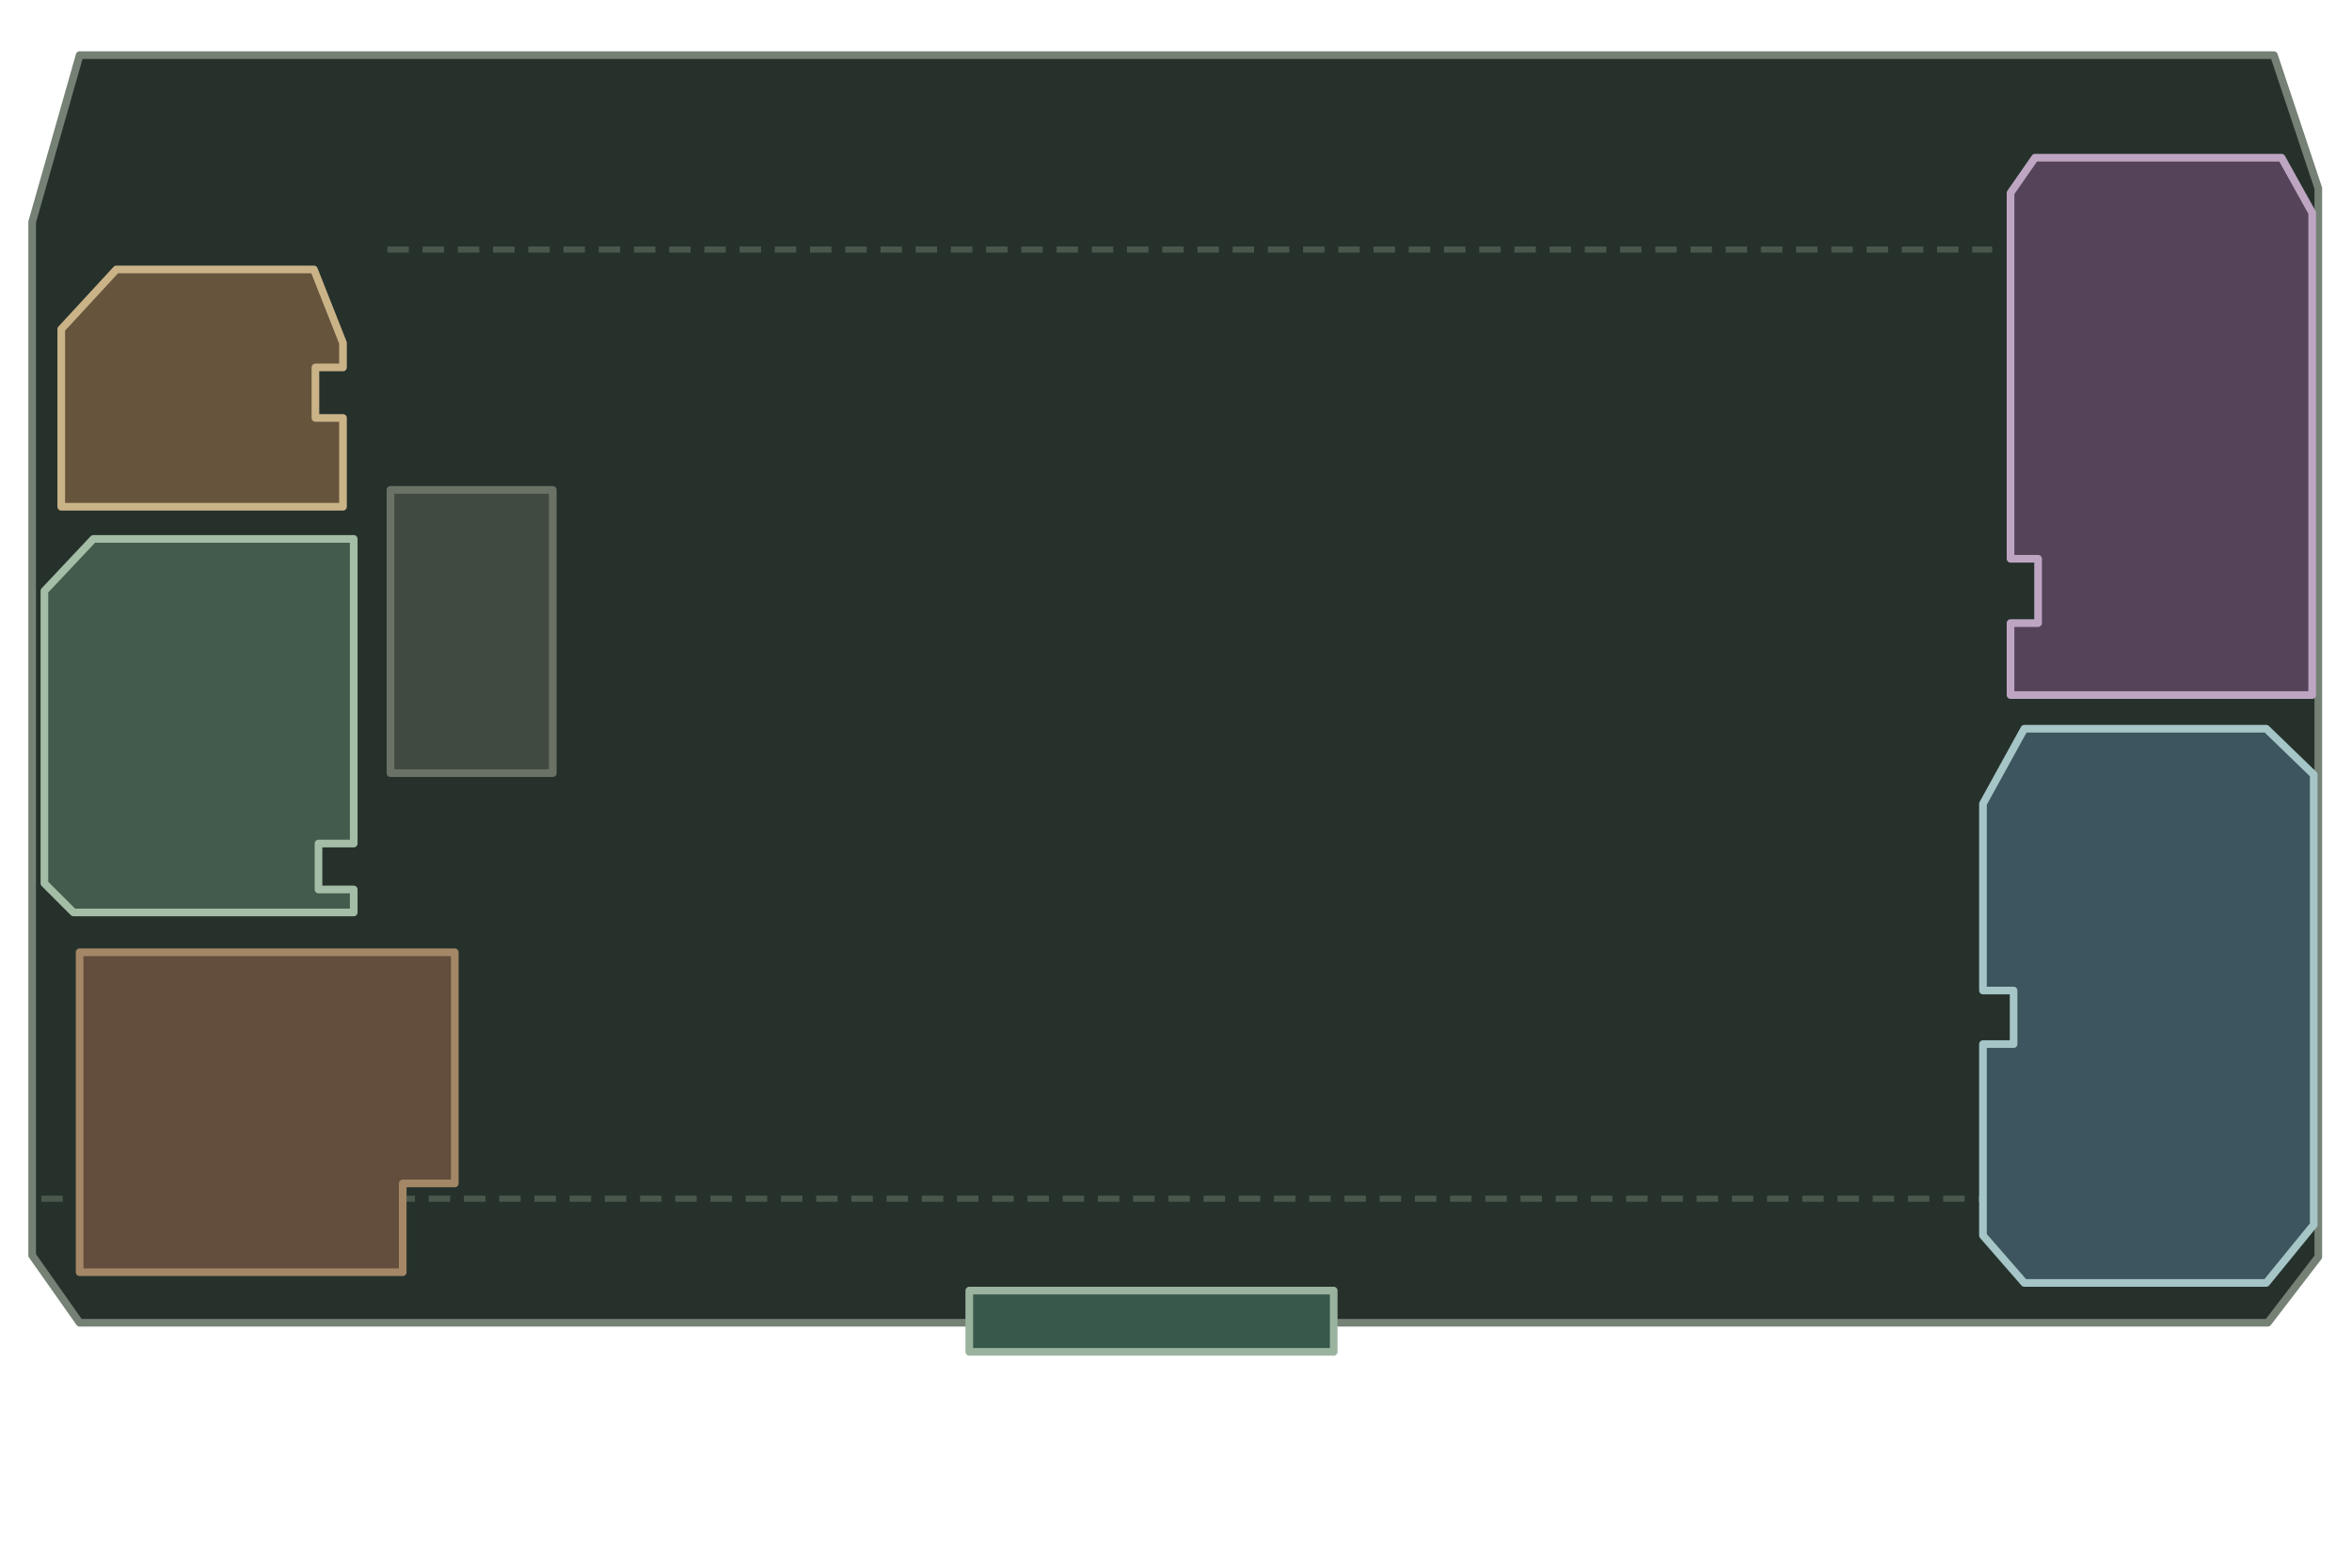
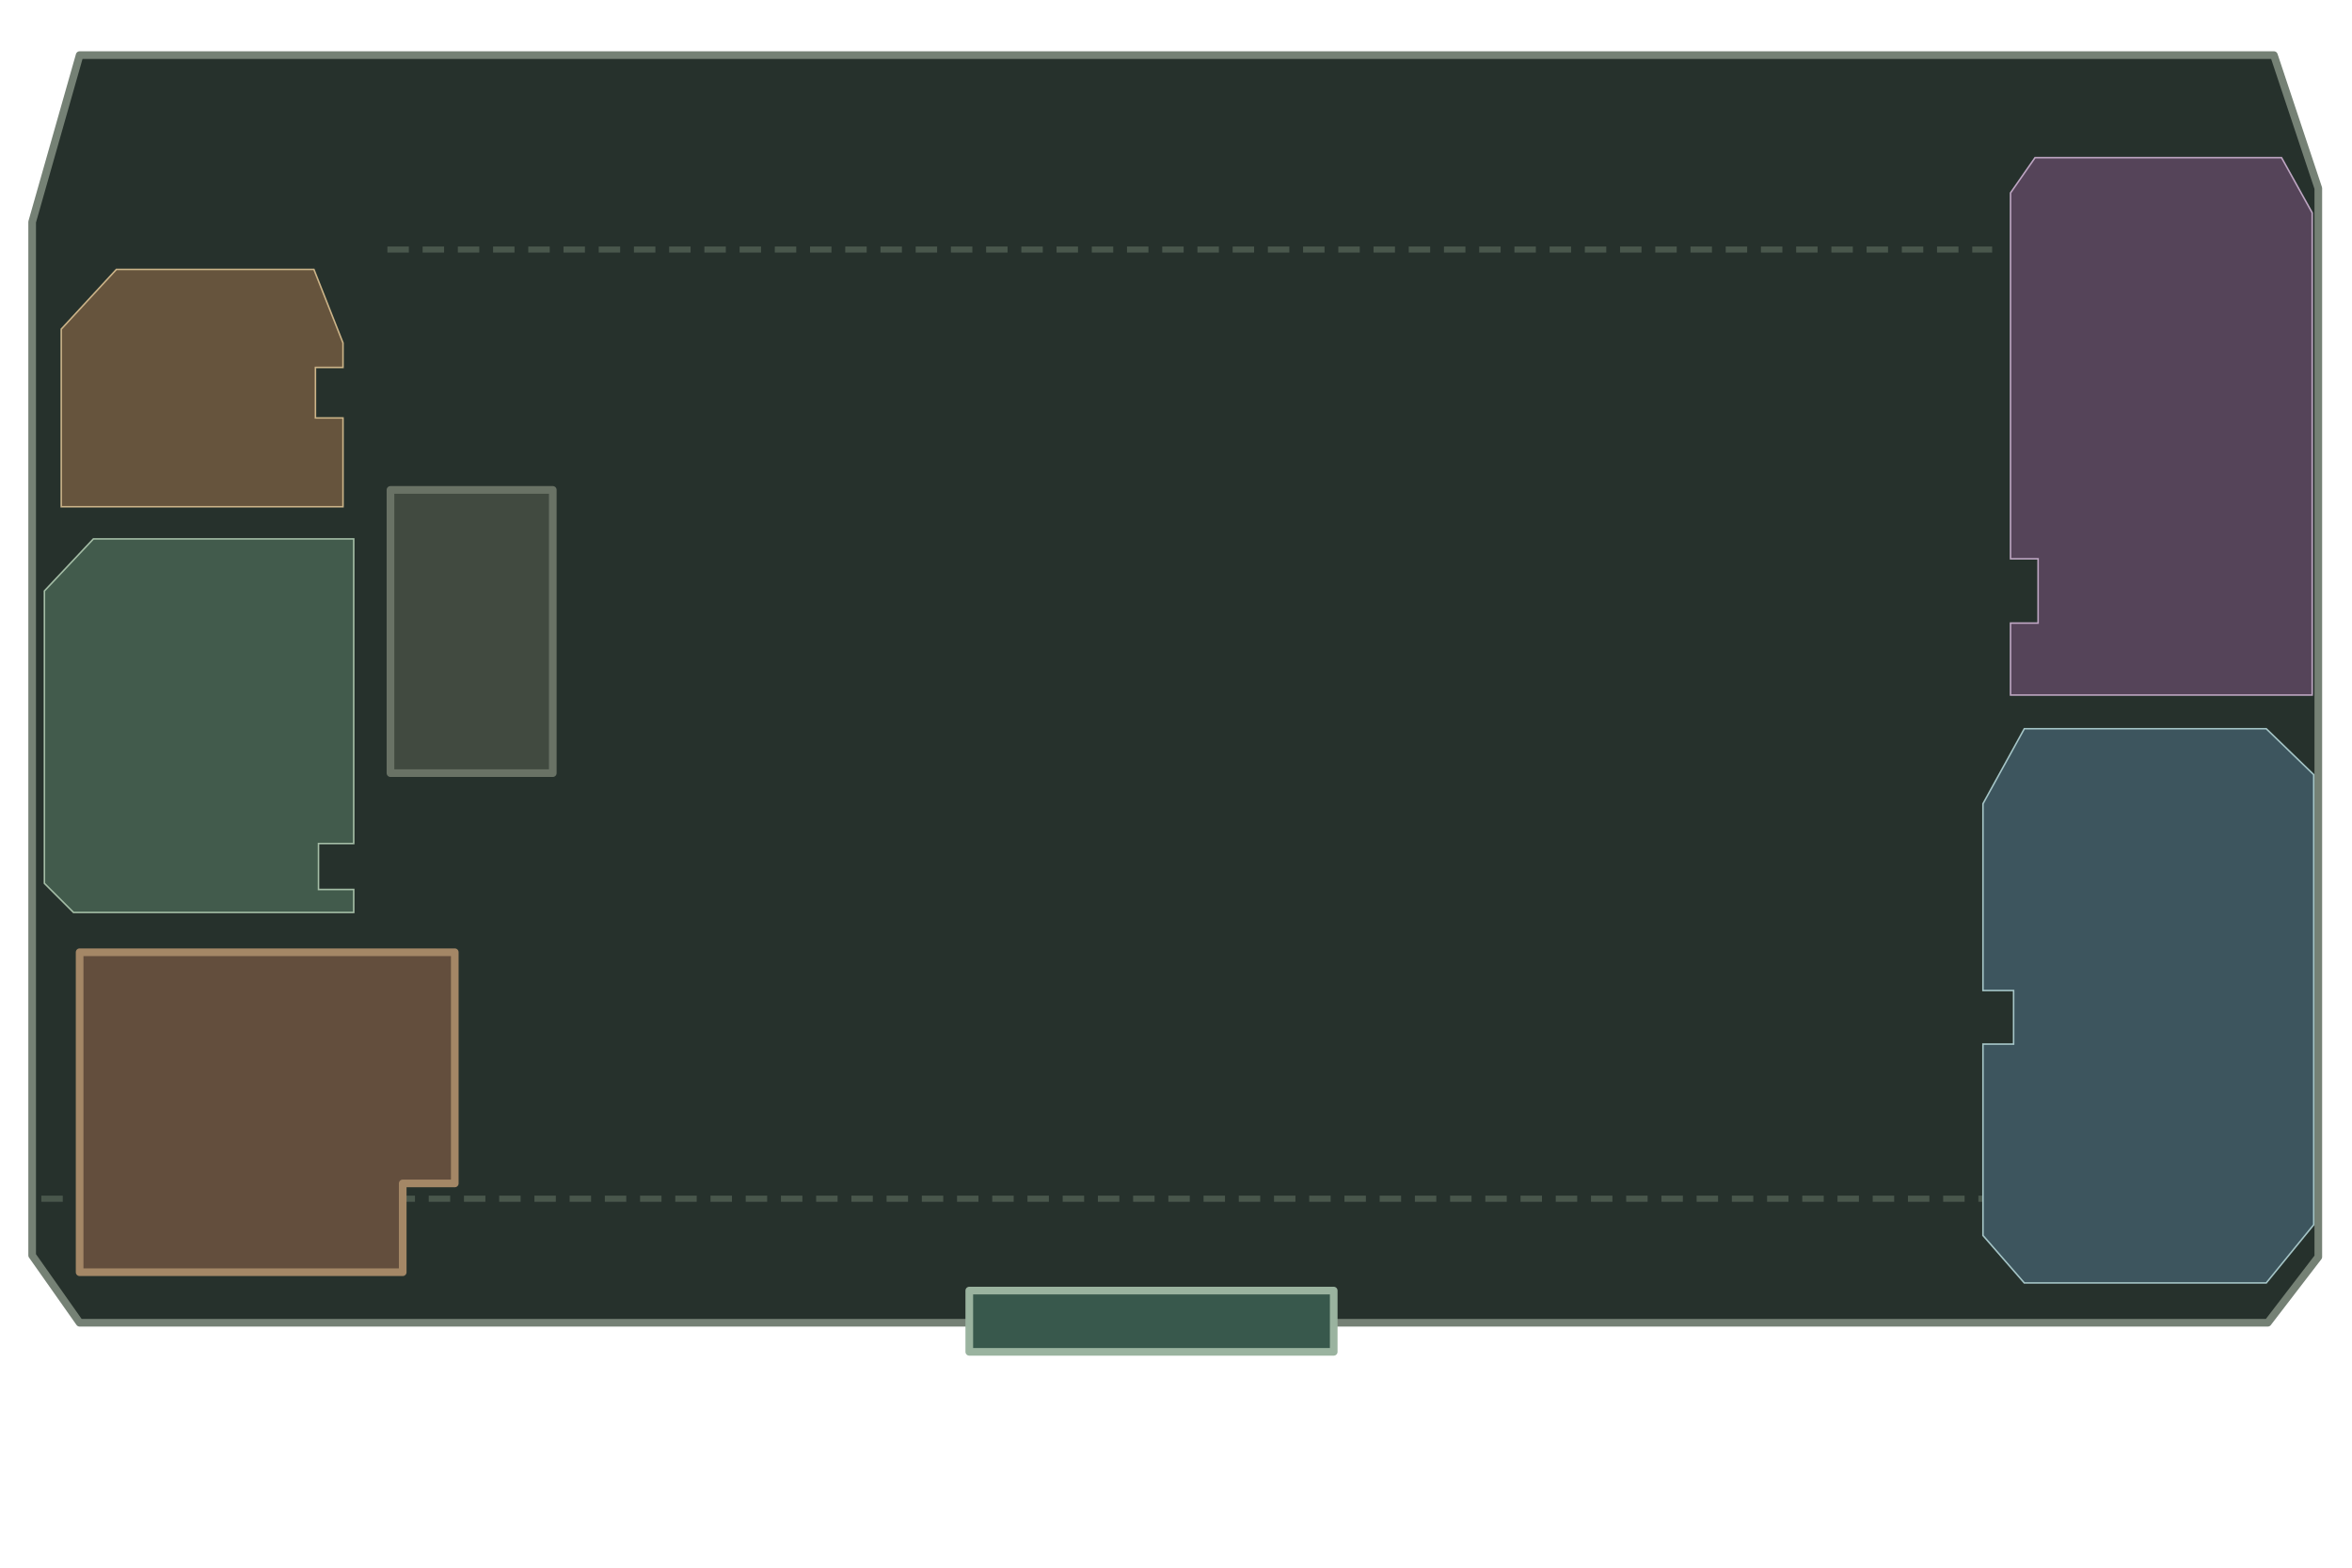
<svg xmlns="http://www.w3.org/2000/svg" viewBox="0 0 1536 1024">
  <g id="floor-footprints" stroke-width="5" stroke-linejoin="round">
    <path d="M52 36H1485L1514 123V821L1481 864H52L21 820V145Z" fill="#26312c" stroke="#758175" />
    <path d="M253 163H1301M27 783H1302" fill="none" stroke="#49574c" stroke-width="4" stroke-dasharray="14 9" />
    <path d="M52 622H297V773H263V831H52Z" fill="#634e3d" stroke="#a48766" />
    <path d="M255 320H361V505H255Z" fill="#414a40" stroke="#697265" />
-     <path d="M40 215L76 176H205L224 224V240H206V273H224V331H40Z" fill="#66543d" stroke="#cbb388" />
-     <path d="M29 386L61 352H231V551H208V581H231V596H48L29 577Z" fill="#425b4c" stroke="#a4bda6" />
-     <path d="M1329 103H1490L1510 139V454H1313V407H1331V365H1313V126Z" fill="#554459" stroke="#bea6c3" />
-     <path d="M1322 476H1480L1511 506V800L1480 838H1322L1295 807V682H1315V647H1295V525Z" fill="#3d555e" stroke="#a5c5c7" />
    <path d="M633 843H871V883H633Z" fill="#38584c" stroke="#9ab39f" />
  </g>
+   <path id="room-solo" d="M40 215L76 176H205L224 224V240H206V273H224V331H40Z" fill="#66543d" stroke="#cbb388" />
+   <path id="room-duo" d="M29 386L61 352H231V551H208V581H231V596H48L29 577Z" fill="#425b4c" stroke="#a4bda6" />
+   <path id="room-team" d="M1329 103H1490L1510 139V454H1313V407H1331V365H1313V126Z" fill="#554459" stroke="#bea6c3" />
+   <path id="room-squad" d="M1322 476H1480L1511 506V800L1480 838H1322L1295 807V682H1315V647H1295V525Z" fill="#3d555e" stroke="#a5c5c7" />
</svg>
